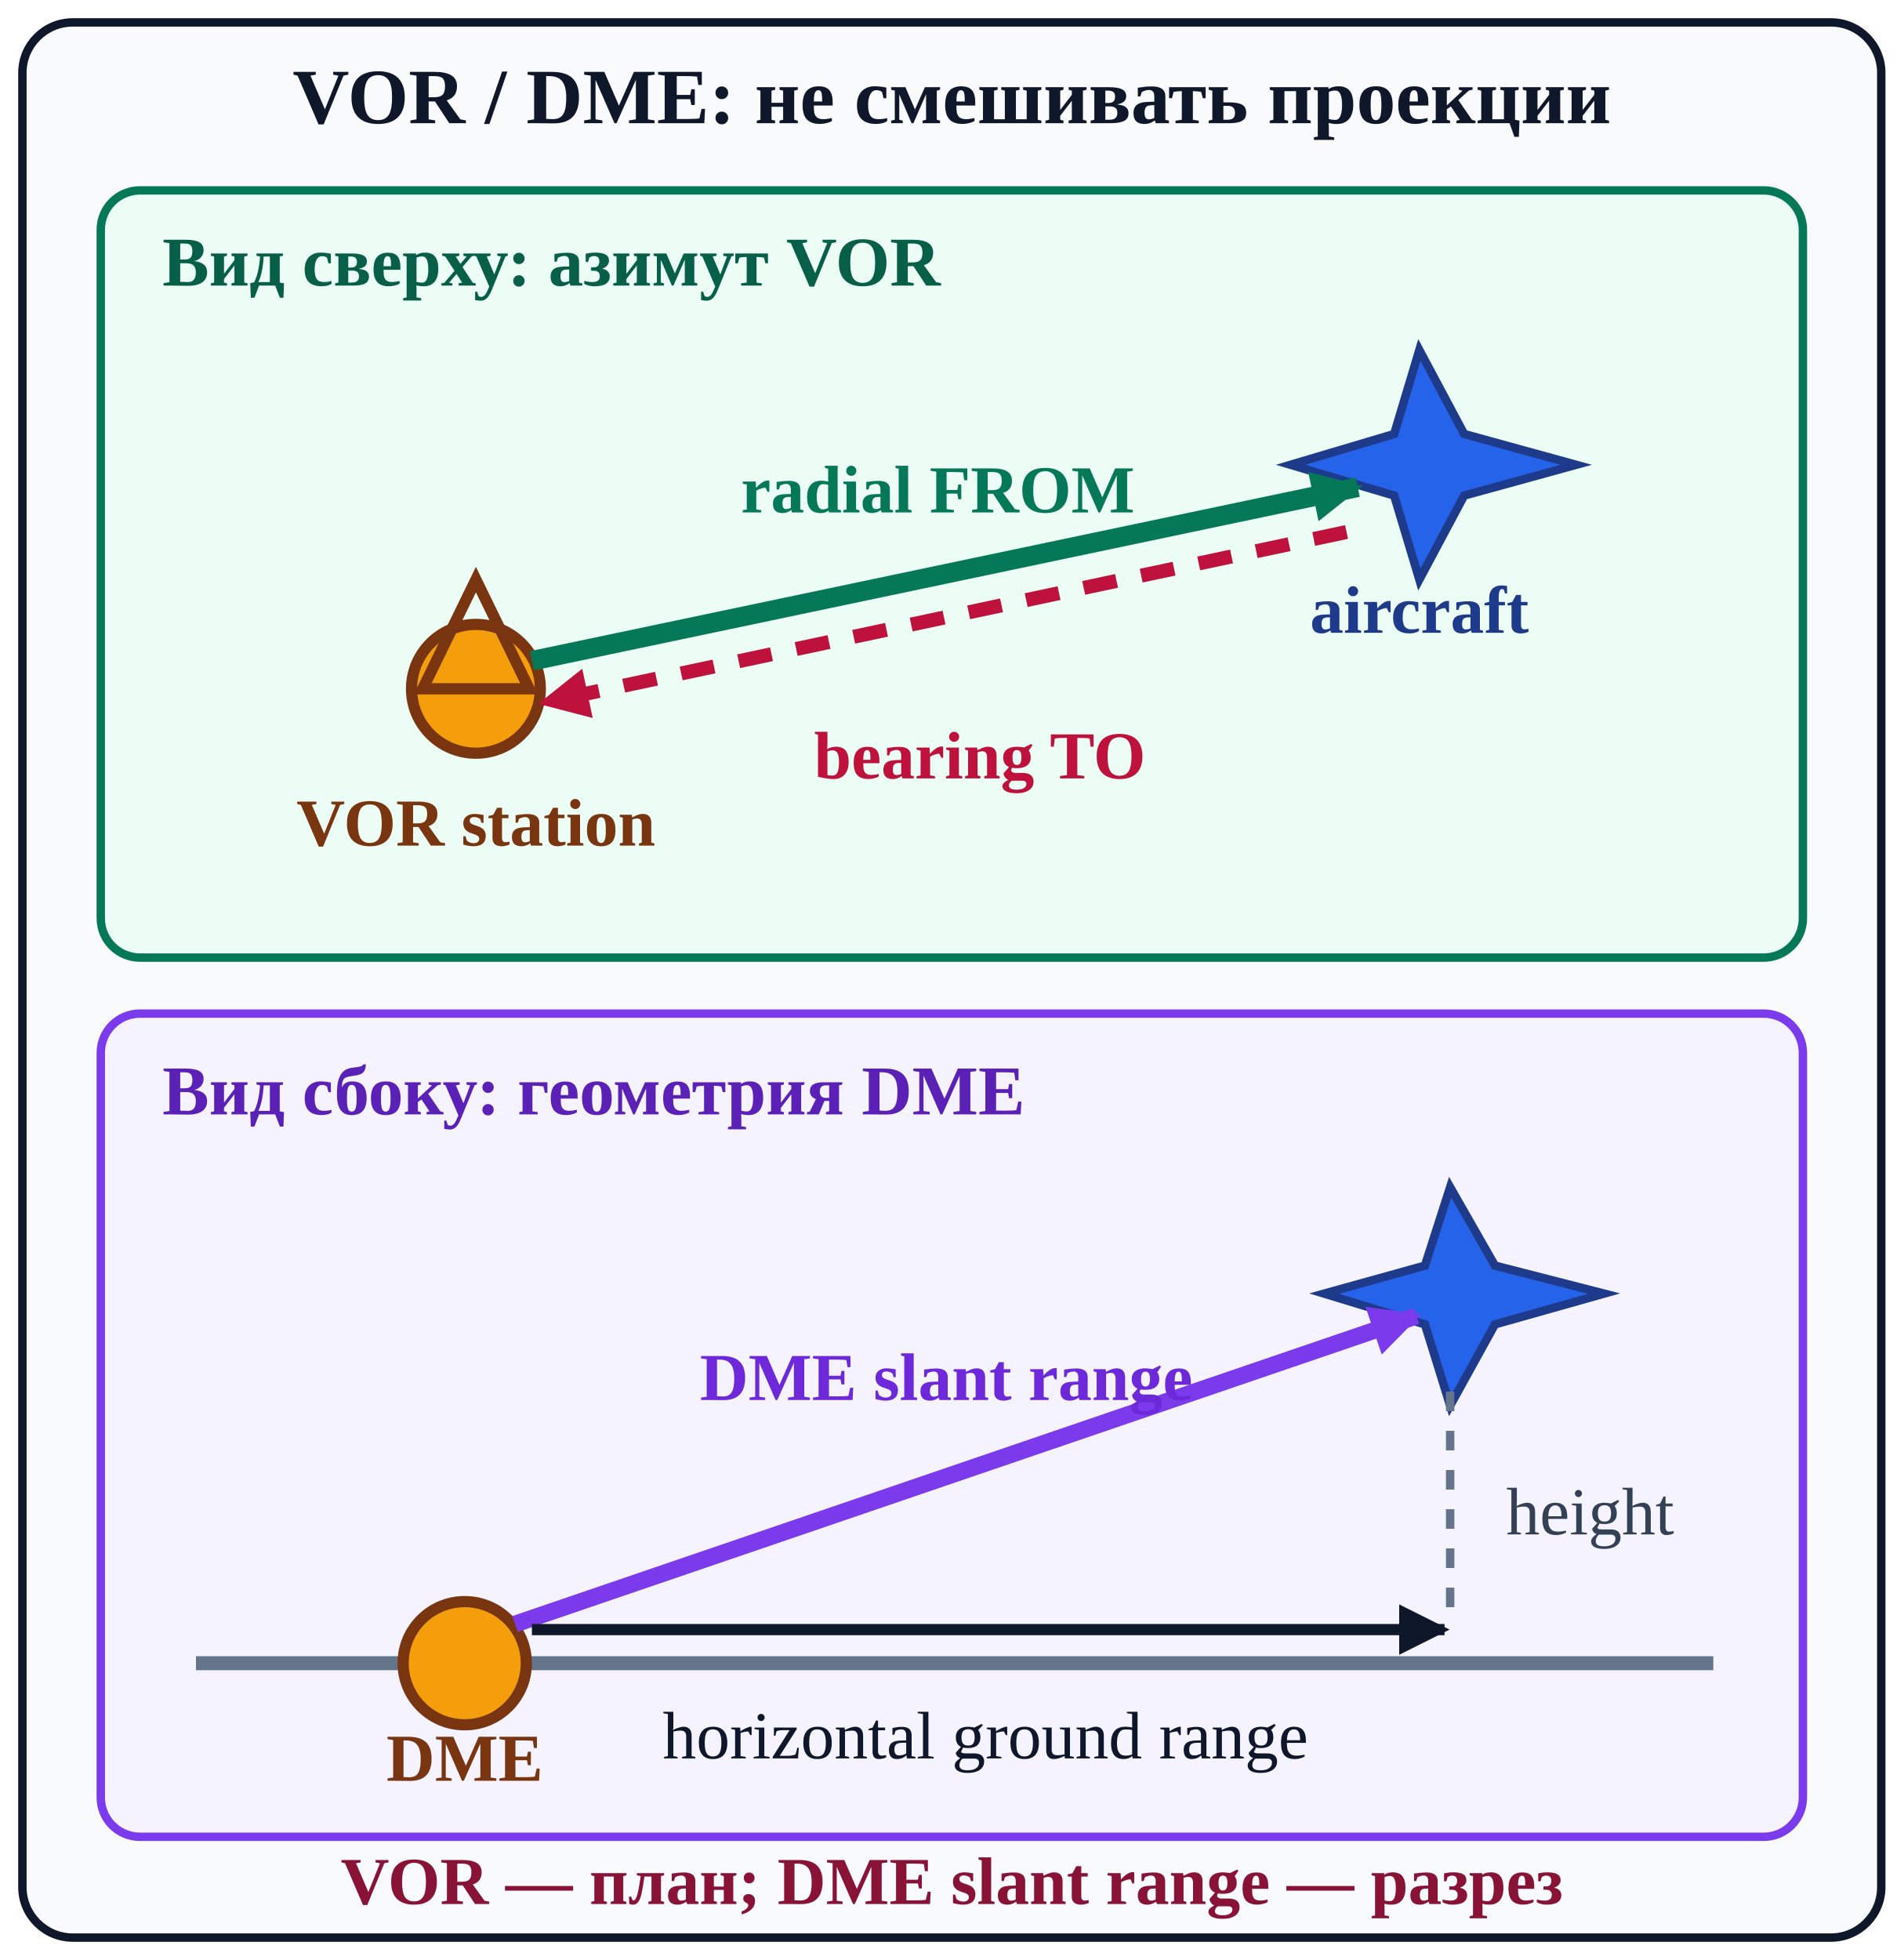
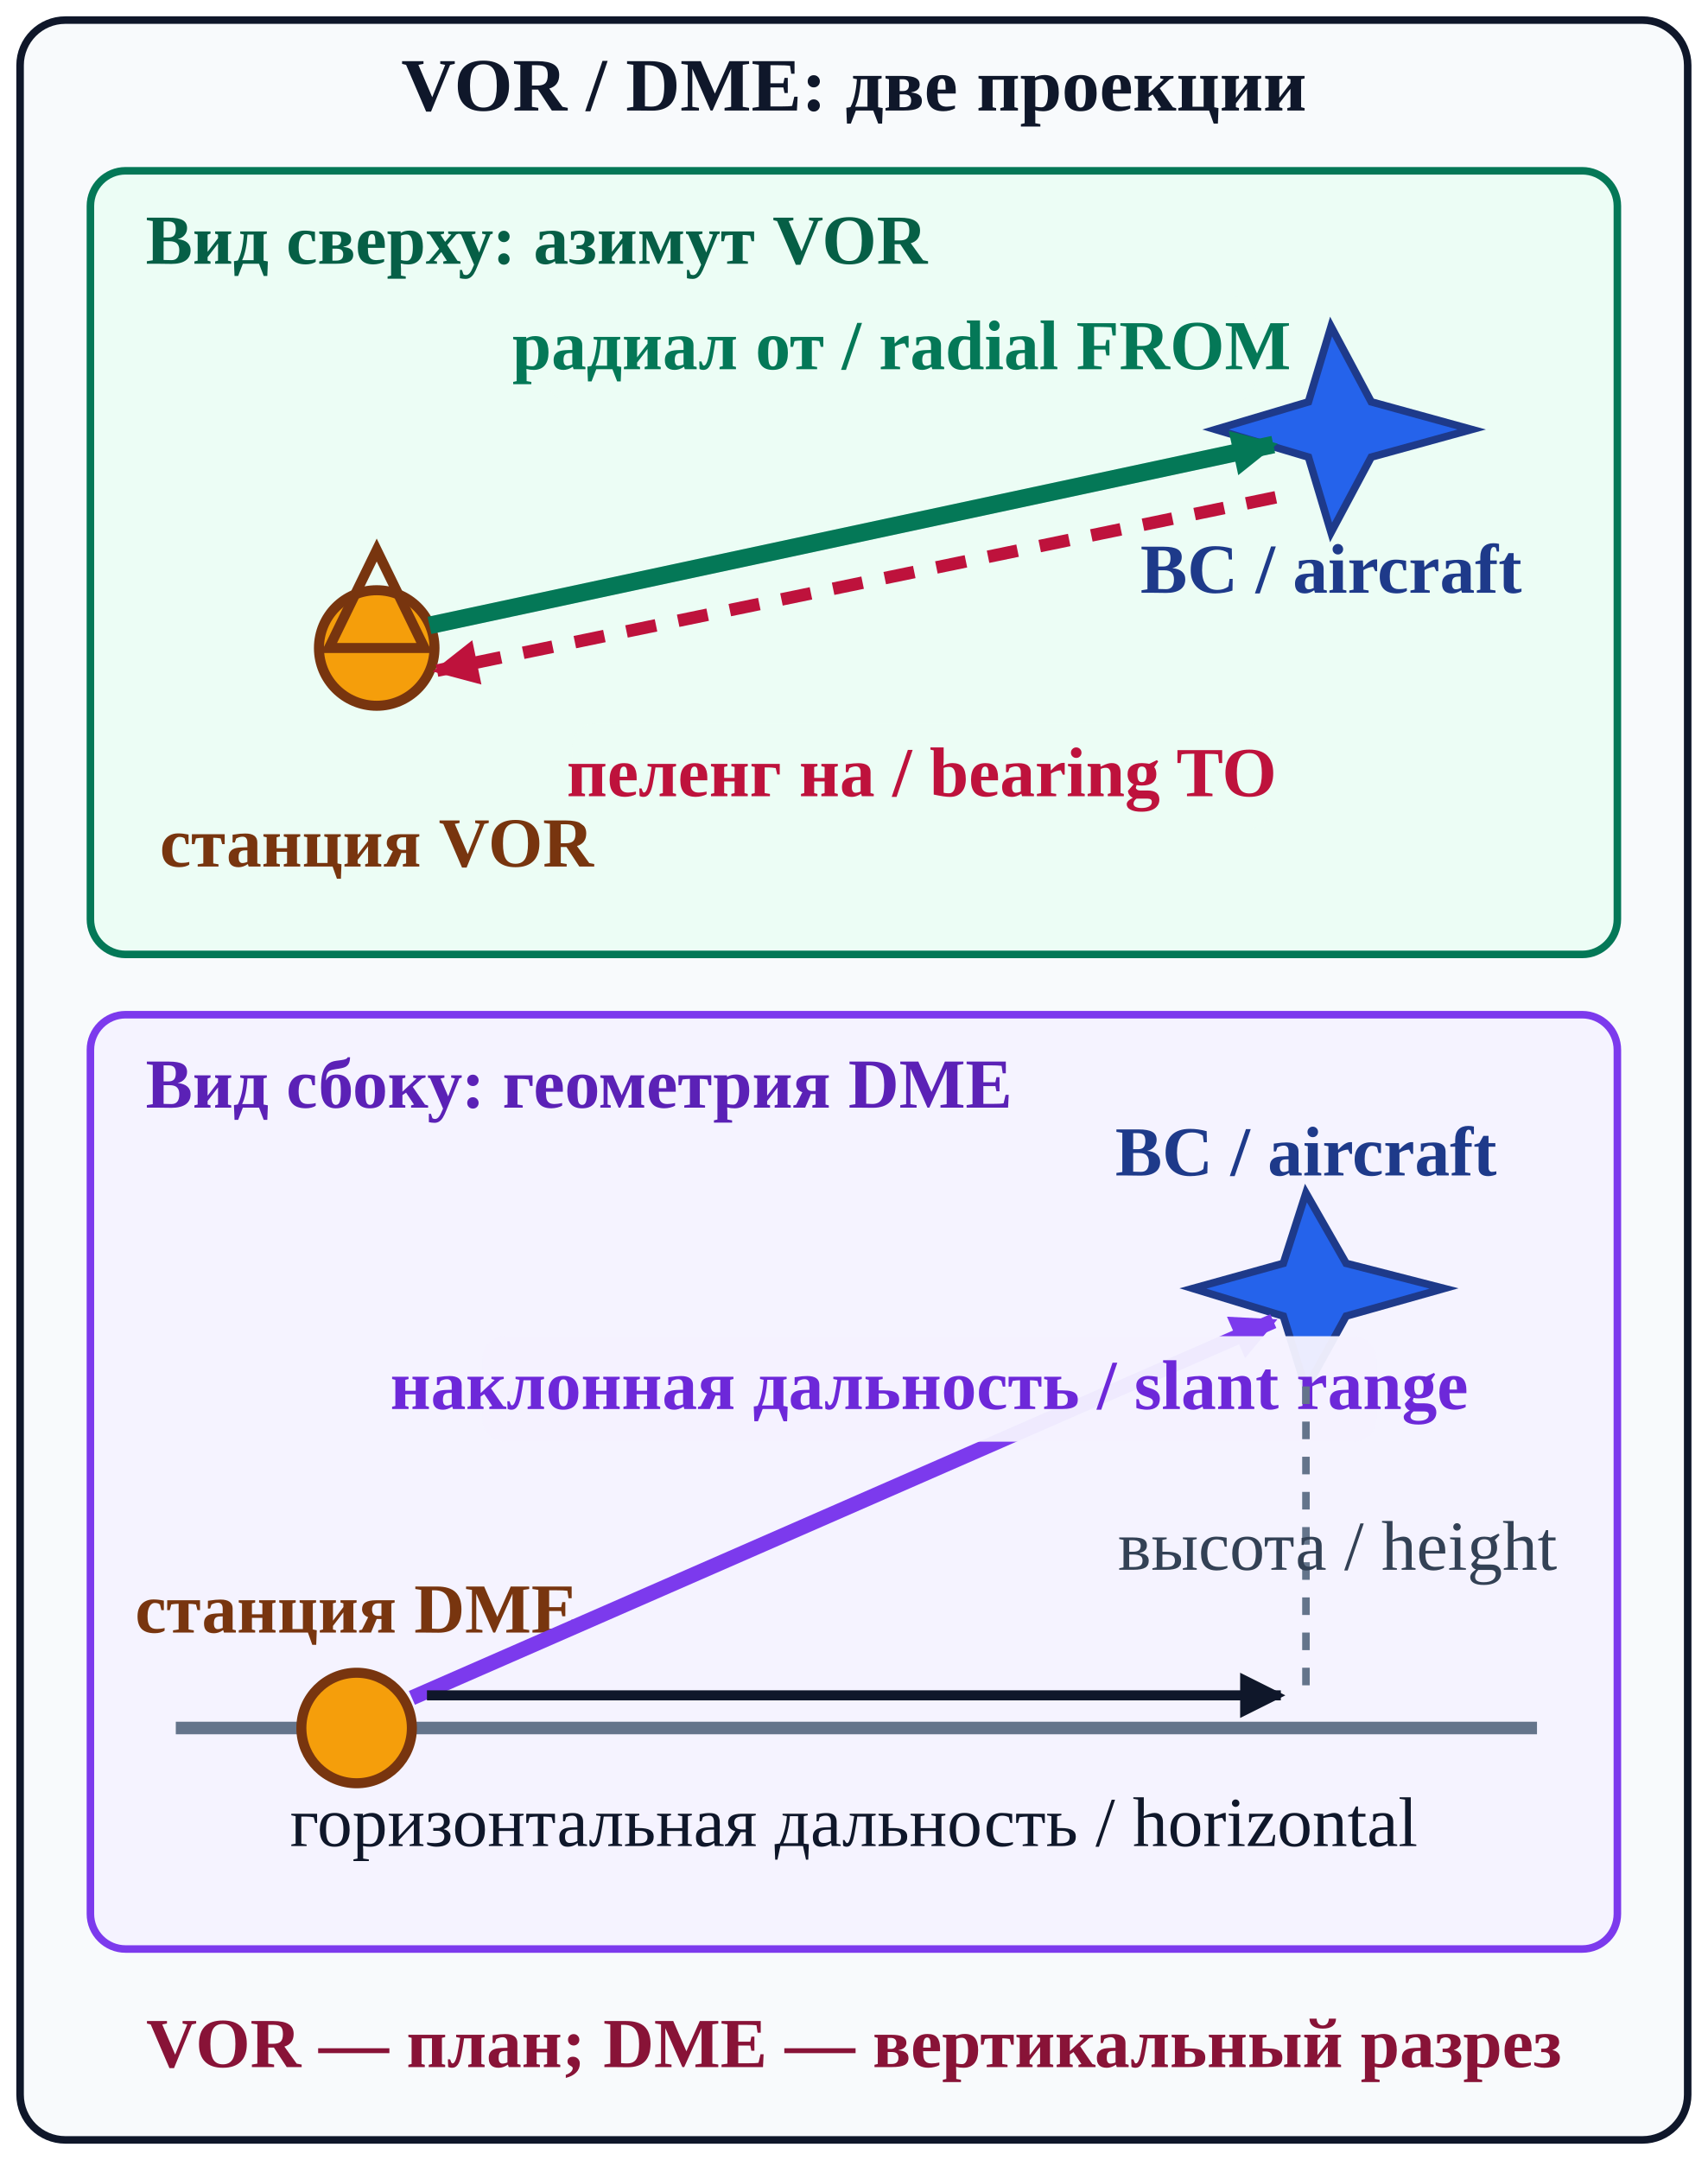
- <svg xmlns="http://www.w3.org/2000/svg" viewBox="0 0 680 700" role="img" aria-labelledby="vor-title vor-desc">
+ <svg xmlns="http://www.w3.org/2000/svg" viewBox="0 0 680 860" role="img" aria-labelledby="vor-title vor-desc">
  <defs>
    <marker id="vor-arrow" viewBox="0 0 10 10" refX="9" refY="5" markerWidth="18" markerHeight="18" markerUnits="userSpaceOnUse" orient="auto-start-reverse">
      <path d="M 0 0 L 10 5 L 0 10 z" fill="context-stroke" />
    </marker>
  </defs>
-   <rect x="8" y="8" width="664" height="684" rx="18" fill="#f8fafc" stroke="#0f172a" stroke-width="3" />
-   <text x="340" y="44" text-anchor="middle" font-size="28" font-weight="700" fill="#0f172a">VOR / DME: не смешивать проекции</text>
+   <rect x="8" y="8" width="664" height="844" rx="18" fill="#f8fafc" stroke="#0f172a" stroke-width="3" />
+   <text x="340" y="44" text-anchor="middle" font-size="30" font-weight="700" fill="#0f172a">VOR / DME: две проекции</text>
  <g id="vor-plan-view">
-     <rect x="36" y="68" width="608" height="274" rx="14" fill="#ecfdf5" stroke="#047857" stroke-width="3" />
-     <text x="58" y="102" font-size="25" font-weight="700" fill="#065f46">Вид сверху: азимут VOR</text>
+     <rect x="36" y="68" width="608" height="312" rx="14" fill="#ecfdf5" stroke="#047857" stroke-width="3" />
+     <text x="58" y="105" font-size="28" font-weight="700" fill="#065f46">Вид сверху: азимут VOR</text>
    <g id="vor-station">
-       <circle cx="170" cy="246" r="23" fill="#f59e0b" stroke="#78350f" stroke-width="4" />
-       <path d="M 170 207 L 151 246 L 189 246 Z" fill="none" stroke="#78350f" stroke-width="4" />
-       <text x="170" y="302" text-anchor="middle" font-size="24" font-weight="700" fill="#78350f">VOR station</text>
+       <circle cx="150" cy="258" r="23" fill="#f59e0b" stroke="#78350f" stroke-width="4" />
+       <path d="M 150 219 L 131 258 L 169 258 Z" fill="none" stroke="#78350f" stroke-width="4" />
+       <text x="150" y="345" text-anchor="middle" font-size="28" font-weight="700" fill="#78350f">станция VOR</text>
    </g>
    <g id="aircraft">
-       <path d="M 507 125 l 16 30 40 11 -40 11 -16 30 -9 -30 -37 -11 37 -11 z" fill="#2563eb" stroke="#1e3a8a" stroke-width="3" />
-       <text x="507" y="226" text-anchor="middle" font-size="24" font-weight="700" fill="#1e3a8a">aircraft</text>
+       <path d="M 530 130 l 16 30 40 11 -40 11 -16 30 -9 -30 -37 -11 37 -11 z" fill="#2563eb" stroke="#1e3a8a" stroke-width="3" />
+       <text x="530" y="236" text-anchor="middle" font-size="28" font-weight="700" fill="#1e3a8a">ВС / aircraft</text>
    </g>
    <g id="radial-from">
-       <line x1="190" y1="236" x2="485" y2="174" stroke="#047857" stroke-width="7" marker-end="url(#vor-arrow)" />
-       <text x="335" y="183" text-anchor="middle" font-size="24" font-weight="700" fill="#047857">radial FROM</text>
+       <line x1="171" y1="249" x2="507" y2="177" stroke="#047857" stroke-width="7" marker-end="url(#vor-arrow)" />
+       <rect x="218" y="118" width="282" height="42" rx="9" fill="#ecfdf5" fill-opacity="0.95" />
+       <text x="359" y="147" text-anchor="middle" font-size="28" font-weight="700" fill="#047857">радиал от / radial FROM</text>
    </g>
    <g id="bearing-to">
-       <line x1="481" y1="190" x2="194" y2="251" stroke="#be123c" stroke-width="5" stroke-dasharray="12 9" marker-end="url(#vor-arrow)" />
-       <text x="350" y="278" text-anchor="middle" font-size="24" font-weight="700" fill="#be123c">bearing TO</text>
+       <line x1="508" y1="198" x2="174" y2="267" stroke="#be123c" stroke-width="5" stroke-dasharray="12 9" marker-end="url(#vor-arrow)" />
+       <rect x="228" y="288" width="278" height="42" rx="9" fill="#ecfdf5" fill-opacity="0.95" />
+       <text x="367" y="317" text-anchor="middle" font-size="28" font-weight="700" fill="#be123c">пеленг на / bearing TO</text>
    </g>
  </g>
  <g id="dme-elevation-view">
-     <rect x="36" y="362" width="608" height="294" rx="14" fill="#f5f3ff" stroke="#7c3aed" stroke-width="3" />
-     <text x="58" y="398" font-size="25" font-weight="700" fill="#5b21b6">Вид сбоку: геометрия DME</text>
-     <line x1="70" y1="594" x2="612" y2="594" stroke="#64748b" stroke-width="5" />
+     <rect x="36" y="404" width="608" height="372" rx="14" fill="#f5f3ff" stroke="#7c3aed" stroke-width="3" />
+     <text x="58" y="441" font-size="28" font-weight="700" fill="#5b21b6">Вид сбоку: геометрия DME</text>
+     <line x1="70" y1="688" x2="612" y2="688" stroke="#64748b" stroke-width="5" />
    <g id="dme-station">
-       <circle cx="166" cy="594" r="22" fill="#f59e0b" stroke="#78350f" stroke-width="4" />
-       <text x="166" y="636" text-anchor="middle" font-size="24" font-weight="700" fill="#78350f">DME</text>
+       <circle cx="142" cy="688" r="22" fill="#f59e0b" stroke="#78350f" stroke-width="4" />
+       <text x="142" y="650" text-anchor="middle" font-size="28" font-weight="700" fill="#78350f">станция DME</text>
    </g>
    <g id="dme-aircraft">
-       <path d="M 518 424 l 16 28 39 10 -39 11 -16 29 -9 -29 -36 -11 36 -10 z" fill="#2563eb" stroke="#1e3a8a" stroke-width="3" />
+       <path d="M 520 475 l 16 28 39 10 -39 11 -16 29 -9 -29 -36 -11 36 -10 z" fill="#2563eb" stroke="#1e3a8a" stroke-width="3" />
+       <text x="520" y="468" text-anchor="middle" font-size="28" font-weight="700" fill="#1e3a8a">ВС / aircraft</text>
    </g>
    <g id="dme-slant">
-       <line x1="184" y1="580" x2="506" y2="470" stroke="#7c3aed" stroke-width="6" marker-end="url(#vor-arrow)" />
-       <text x="338" y="500" text-anchor="middle" font-size="24" font-weight="700" fill="#6d28d9">DME slant range</text>
+       <line x1="164" y1="676" x2="507" y2="526" stroke="#7c3aed" stroke-width="6" marker-end="url(#vor-arrow)" />
+       <rect x="192" y="532" width="356" height="42" rx="9" fill="#f5f3ff" fill-opacity="0.95" />
+       <text x="370" y="561" text-anchor="middle" font-size="28" font-weight="700" fill="#6d28d9">наклонная дальность / slant range</text>
    </g>
    <g id="ground-range">
-       <line x1="190" y1="582" x2="516" y2="582" stroke="#0f172a" stroke-width="4" marker-end="url(#vor-arrow)" />
-       <text x="352" y="628" text-anchor="middle" font-size="24" fill="#0f172a">horizontal ground range</text>
+       <line x1="170" y1="675" x2="510" y2="675" stroke="#0f172a" stroke-width="4" marker-end="url(#vor-arrow)" />
+       <text x="340" y="735" text-anchor="middle" font-size="28" fill="#0f172a">горизонтальная дальность / horizontal</text>
    </g>
-     <line x1="518" y1="574" x2="518" y2="496" stroke="#64748b" stroke-width="3" stroke-dasharray="7 7" />
-     <text x="538" y="548" font-size="24" fill="#334155">height</text>
+     <line x1="520" y1="671" x2="520" y2="548" stroke="#64748b" stroke-width="3" stroke-dasharray="7 7" />
+     <text x="620" y="625" text-anchor="end" font-size="28" fill="#334155">высота / height</text>
  </g>
-   <text x="340" y="680" text-anchor="middle" font-size="24" font-weight="700" fill="#881337">VOR — план; DME slant range — разрез</text>
+   <text x="340" y="823" text-anchor="middle" font-size="28" font-weight="700" fill="#881337">VOR — план; DME — вертикальный разрез</text>
</svg>
